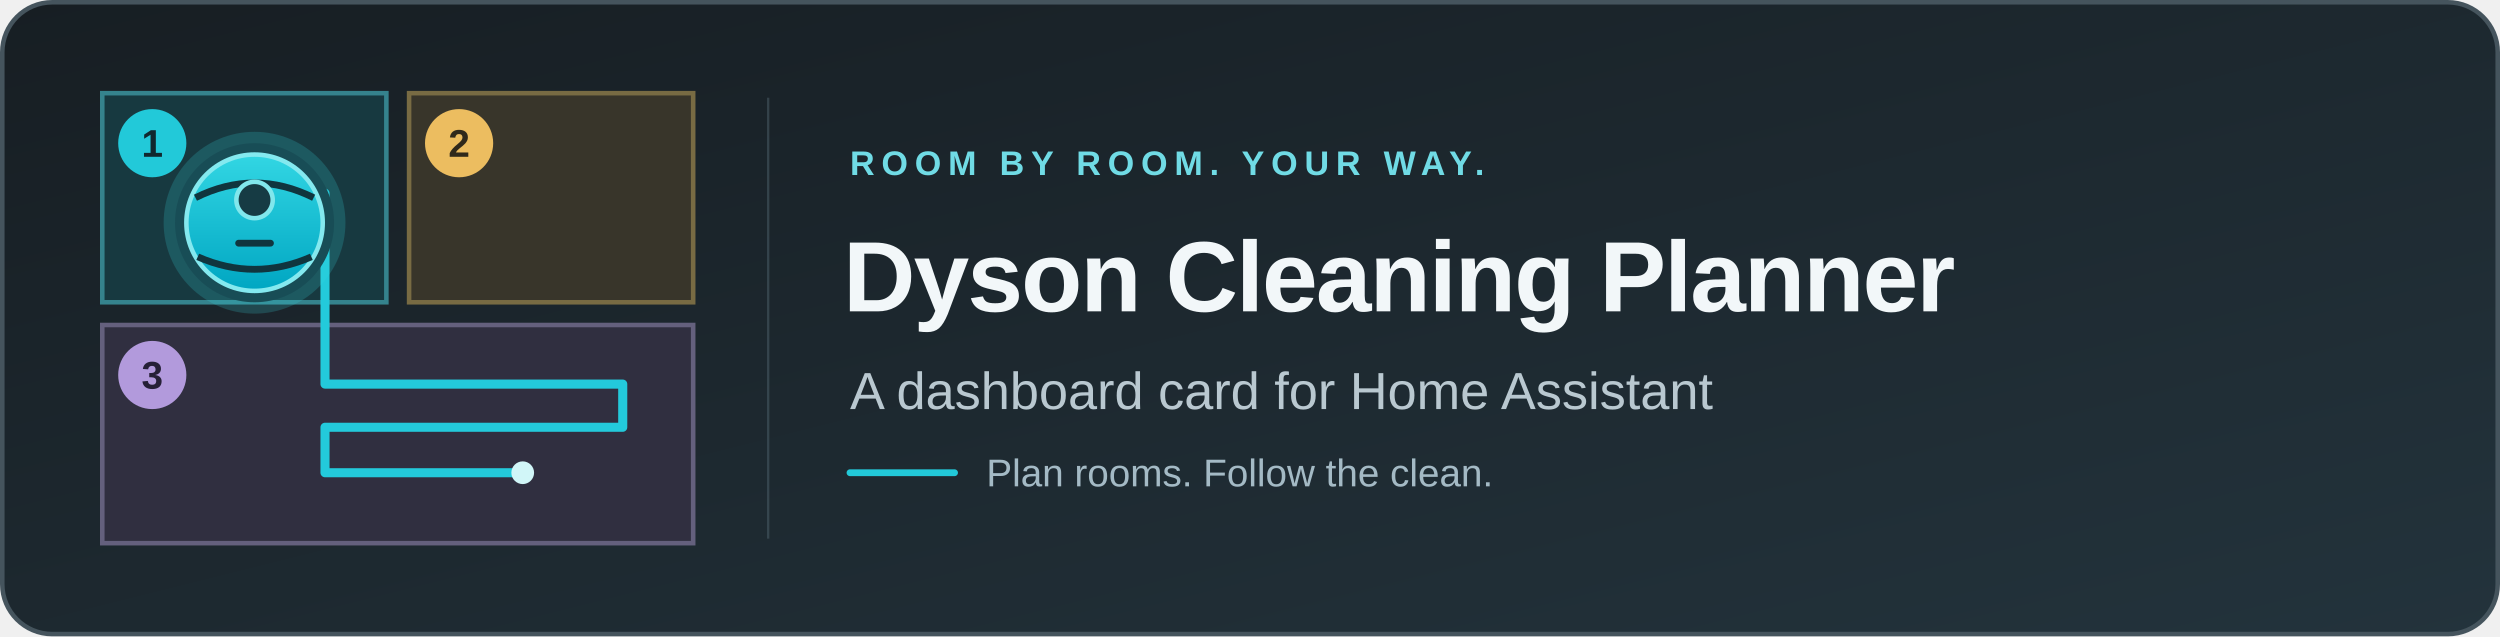
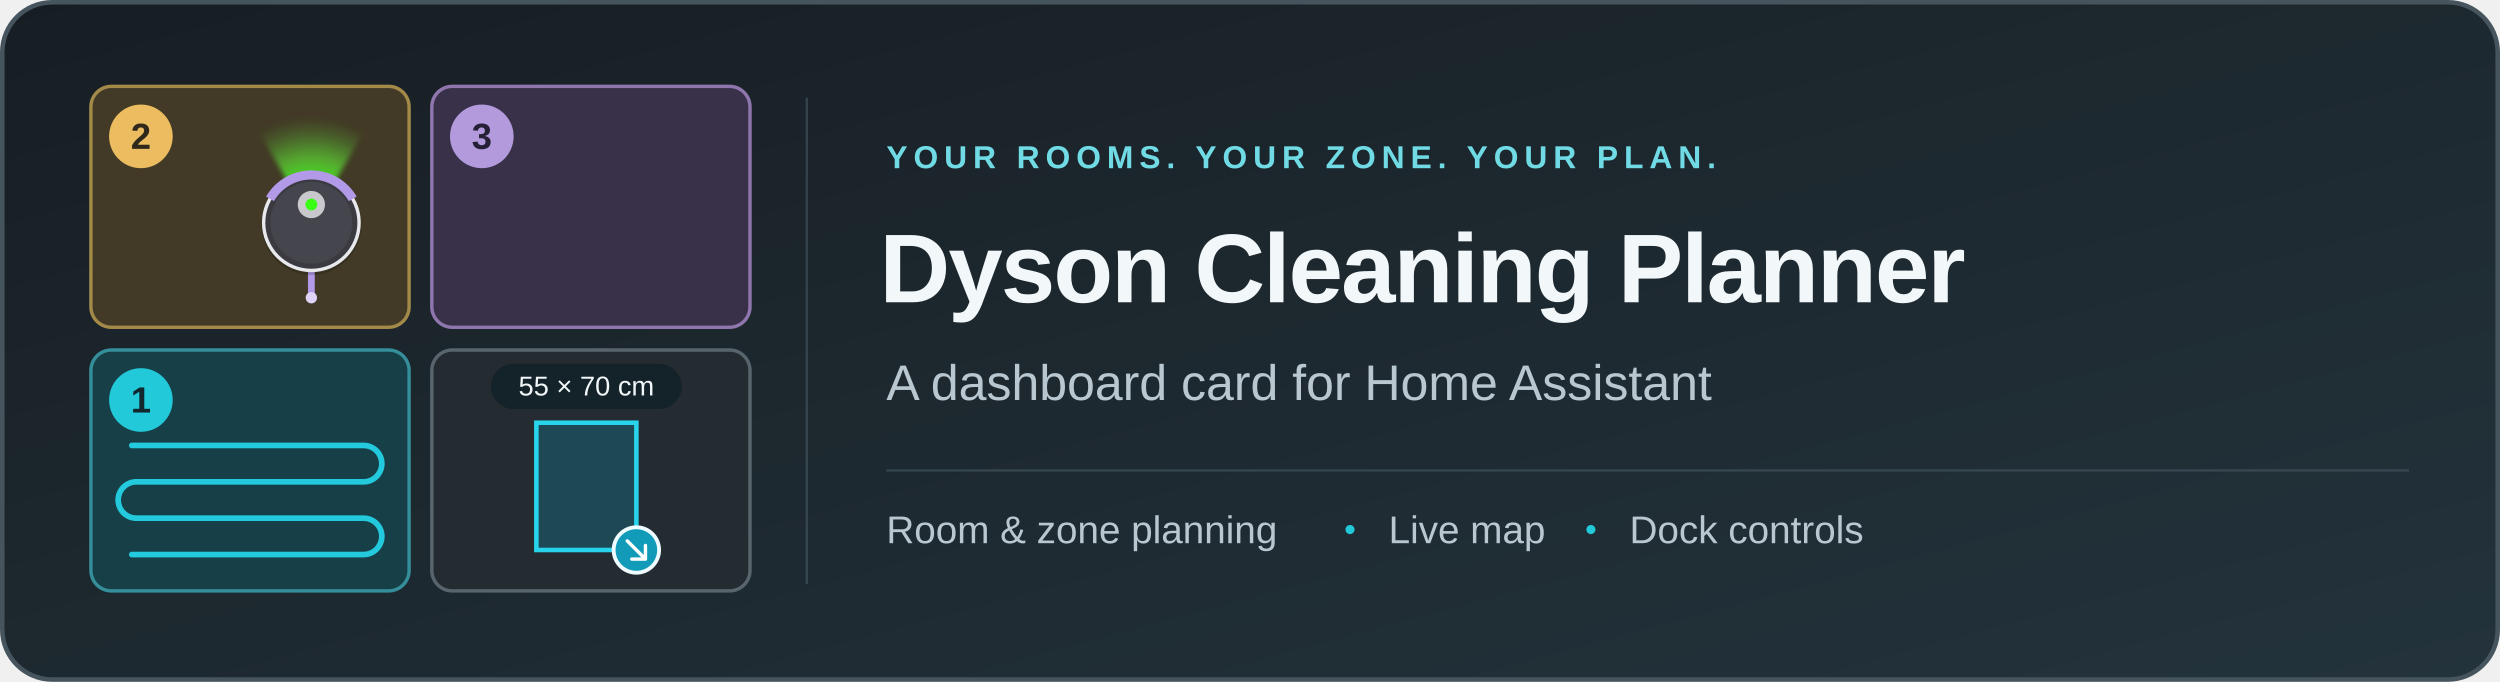
- <svg xmlns="http://www.w3.org/2000/svg" width="1100" height="280" viewBox="0 0 1100 280" role="img" aria-labelledby="title desc">
+ <svg xmlns="http://www.w3.org/2000/svg" width="1100" height="300" viewBox="0 0 1100 300" role="img" aria-labelledby="title desc">
  <defs>
-     <linearGradient id="background" x2="1" y2="1">
+     <linearGradient id="bg" x2="1" y2="1">
      <stop stop-color="#171e23" />
      <stop offset="1" stop-color="#23333c" />
    </linearGradient>
-     <linearGradient id="robot" x2="0" y2="1">
-       <stop stop-color="#32d6e3" />
-       <stop offset="1" stop-color="#00a6c2" />
-     </linearGradient>
+     <radialGradient id="beam" gradientUnits="userSpaceOnUse" cx="0" cy="0" r="46">
+       <stop offset=".40" stop-color="#39ff14" stop-opacity=".85" />
+       <stop offset=".62" stop-color="#65ff39" stop-opacity=".55" />
+       <stop offset=".85" stop-color="#65ff39" stop-opacity=".18" />
+       <stop offset="1" stop-color="#65ff39" stop-opacity="0" />
+     </radialGradient>
+     <filter id="soft" x="-35%" y="-20%" width="170%" height="150%">
+       <feGaussianBlur stdDeviation="1.2" />
+     </filter>
  </defs>
-   <rect x="1" y="1" width="1098" height="278" rx="22" fill="url(#background)" stroke="#45545d" stroke-width="2" />
-   <g transform="translate(35 31)">
-     <path d="M10 10H135V102H10Z" fill="#173940" stroke="#35838d" stroke-width="2" />
-     <path d="M145 10H270V102H145Z" fill="#38352a" stroke="#786b43" stroke-width="2" />
-     <path d="M10 112H270V208H10Z" fill="#302f40" stroke="#64607d" stroke-width="2" />
-     <path d="M70 54H108V138H239V157H108V177H195" fill="none" stroke="#23cadb" stroke-width="4" stroke-linecap="round" stroke-linejoin="round" />
-     <g font-family="Arial, Helvetica, sans-serif" font-size="17" font-weight="700" text-anchor="middle">
-       <circle cx="32" cy="32" r="15" fill="#22c9d9" />
-       <text x="32" y="38" fill="#10282e">1</text>
-       <circle cx="167" cy="32" r="15" fill="#ecbd60" />
-       <text x="167" y="38" fill="#30291b">2</text>
-       <circle cx="32" cy="134" r="15" fill="#b29adc" />
-       <text x="32" y="140" fill="#262037">3</text>
+   <rect x="1" y="1" width="1098" height="298" rx="22" fill="url(#bg)" stroke="#45545d" stroke-width="2" />
+   <g transform="translate(32 30)">
+     <rect x="8" y="8" width="140" height="106" rx="9" fill="#423a26" stroke="#a38a48" stroke-width="1.5" />
+     <rect x="158" y="8" width="140" height="106" rx="9" fill="#393049" stroke="#8f77ae" stroke-width="1.5" />
+     <rect x="8" y="124" width="140" height="106" rx="9" fill="#173f47" stroke="#358f9b" stroke-width="1.5" />
+     <rect x="158" y="124" width="140" height="106" rx="9" fill="#252c31" stroke="#59656d" stroke-width="1.5" />
+     <path d="M26 166H128A8 8 0 0 1 128 182H28A8 8 0 0 0 28 198H128A8 8 0 0 1 128 214H26" fill="none" stroke="#23cadd" stroke-width="2.5" stroke-linecap="round" stroke-linejoin="round" />
+     <path d="M105 101V68" fill="none" stroke="#b39ae8" stroke-width="3" stroke-linecap="round" />
+     <circle cx="105" cy="101" r="2.5" fill="#dfd3f8" />
+     <g font-family="Arial,Helvetica,sans-serif" font-size="16" font-weight="700" text-anchor="middle">
+       <circle cx="30" cy="146" r="14" fill="#22c9d9" />
+       <text x="30" y="151.5" fill="#10282e">1</text>
+       <circle cx="30" cy="30" r="14" fill="#ecbd60" />
+       <text x="30" y="35.5" fill="#30291b">2</text>
+       <circle cx="180" cy="30" r="14" fill="#b29adc" />
+       <text x="180" y="35.5" fill="#262037">3</text>
    </g>
-     <g transform="translate(77 67)">
-       <circle r="35" fill="#102b33" stroke="#3ad7e4" stroke-opacity=".2" stroke-width="10" />
-       <circle r="30" fill="url(#robot)" stroke="#84e9ef" stroke-width="2" />
-       <path d="M-26-11Q0-24 26-11M-25 15Q0 26 25 15" fill="none" stroke="#10353e" stroke-width="3" />
-       <circle cy="-10" r="8" fill="#163b44" stroke="#81e7ec" stroke-width="2" />
-       <path d="M-7 9H7" stroke="#10353e" stroke-width="3" stroke-linecap="round" />
+     <g transform="translate(105 68)">
+       <path d="M0 0L-23-40Q0-52 23-40Z" fill="url(#beam)" filter="url(#soft)" />
+       <circle cy="1" r="22" fill="#000" opacity=".18" />
+       <circle r="21" fill="#3a3a40" stroke="#e7e9ed" stroke-width="1.5" />
+       <circle r="18" fill="#45454e" />
+       <path d="M-18.2-10.5A21 21 0 0 1 18.2-10.5" fill="none" stroke="#b39ae8" stroke-width="4" />
+       <circle cy="-8" r="6" fill="#c8c8cd" />
+       <circle cy="-8" r="2.6" fill="#39ff14" />
    </g>
-     <circle cx="195" cy="177" r="5" fill="#d1f6f8" />
+     <rect x="204" y="156" width="44" height="56" fill="#00b9dc" fill-opacity=".20" stroke="#27d4ec" stroke-width="2" />
+     <rect x="184" y="130" width="84" height="20" rx="10" fill="#142329" fill-opacity=".96" />
+     <text x="226" y="144" text-anchor="middle" font-family="Arial,Helvetica,sans-serif" font-size="12" fill="#f2f7f9">55 × 70 cm</text>
+     <circle cx="248" cy="212" r="10" fill="#119bb8" stroke="#eefbff" stroke-width="1.7" />
+     <path d="M244 208L252 216M246 216H252V210" fill="none" stroke="#fff" stroke-width="1.5" stroke-linecap="round" stroke-linejoin="round" />
  </g>
-   <path d="M338 43V237" stroke="#4f626c" stroke-opacity=".5" />
-   <g font-family="Arial, Helvetica, sans-serif">
-     <text x="374" y="77" fill="#70dbe5" font-size="15" font-weight="700" letter-spacing="3">ROOM BY ROOM. YOUR WAY.</text>
-     <text x="371" y="137" fill="#f2f7f9" font-size="44" font-weight="700" letter-spacing="-.8">Dyson Cleaning Planner</text>
-     <text x="374" y="180" fill="#b9c8d0" font-size="23">A dashboard card for Home Assistant</text>
-     <path d="M374 208H420" stroke="#22c9d9" stroke-width="3" stroke-linecap="round" />
-     <text x="434" y="214" fill="#a4bac5" font-size="17">Plan rooms. Follow the clean.</text>
+   <path d="M355 43V257" stroke="#4f626c" stroke-opacity=".5" />
+   <g font-family="Arial,Helvetica,sans-serif">
+     <text x="390" y="74" fill="#70dbe5" font-size="14" font-weight="700" letter-spacing="2.6">YOUR ROOMS. YOUR ZONE. YOUR PLAN.</text>
+     <text x="387" y="133" fill="#f2f7f9" font-size="43" font-weight="700" letter-spacing="-.8">Dyson Cleaning Planner</text>
+     <text x="390" y="176" fill="#b9c8d0" font-size="22">A dashboard card for Home Assistant</text>
+     <path d="M390 207H1060" stroke="#4f626c" stroke-opacity=".5" />
+     <text x="390" y="239" fill="#b9c8d0" font-size="17">Room &amp; zone planning</text>
+     <circle cx="594" cy="233" r="2" fill="#22c9d9" />
+     <text x="611" y="239" fill="#b9c8d0" font-size="17">Live map</text>
+     <circle cx="700" cy="233" r="2" fill="#22c9d9" />
+     <text x="717" y="239" fill="#b9c8d0" font-size="17">Dock controls</text>
  </g>
</svg>
